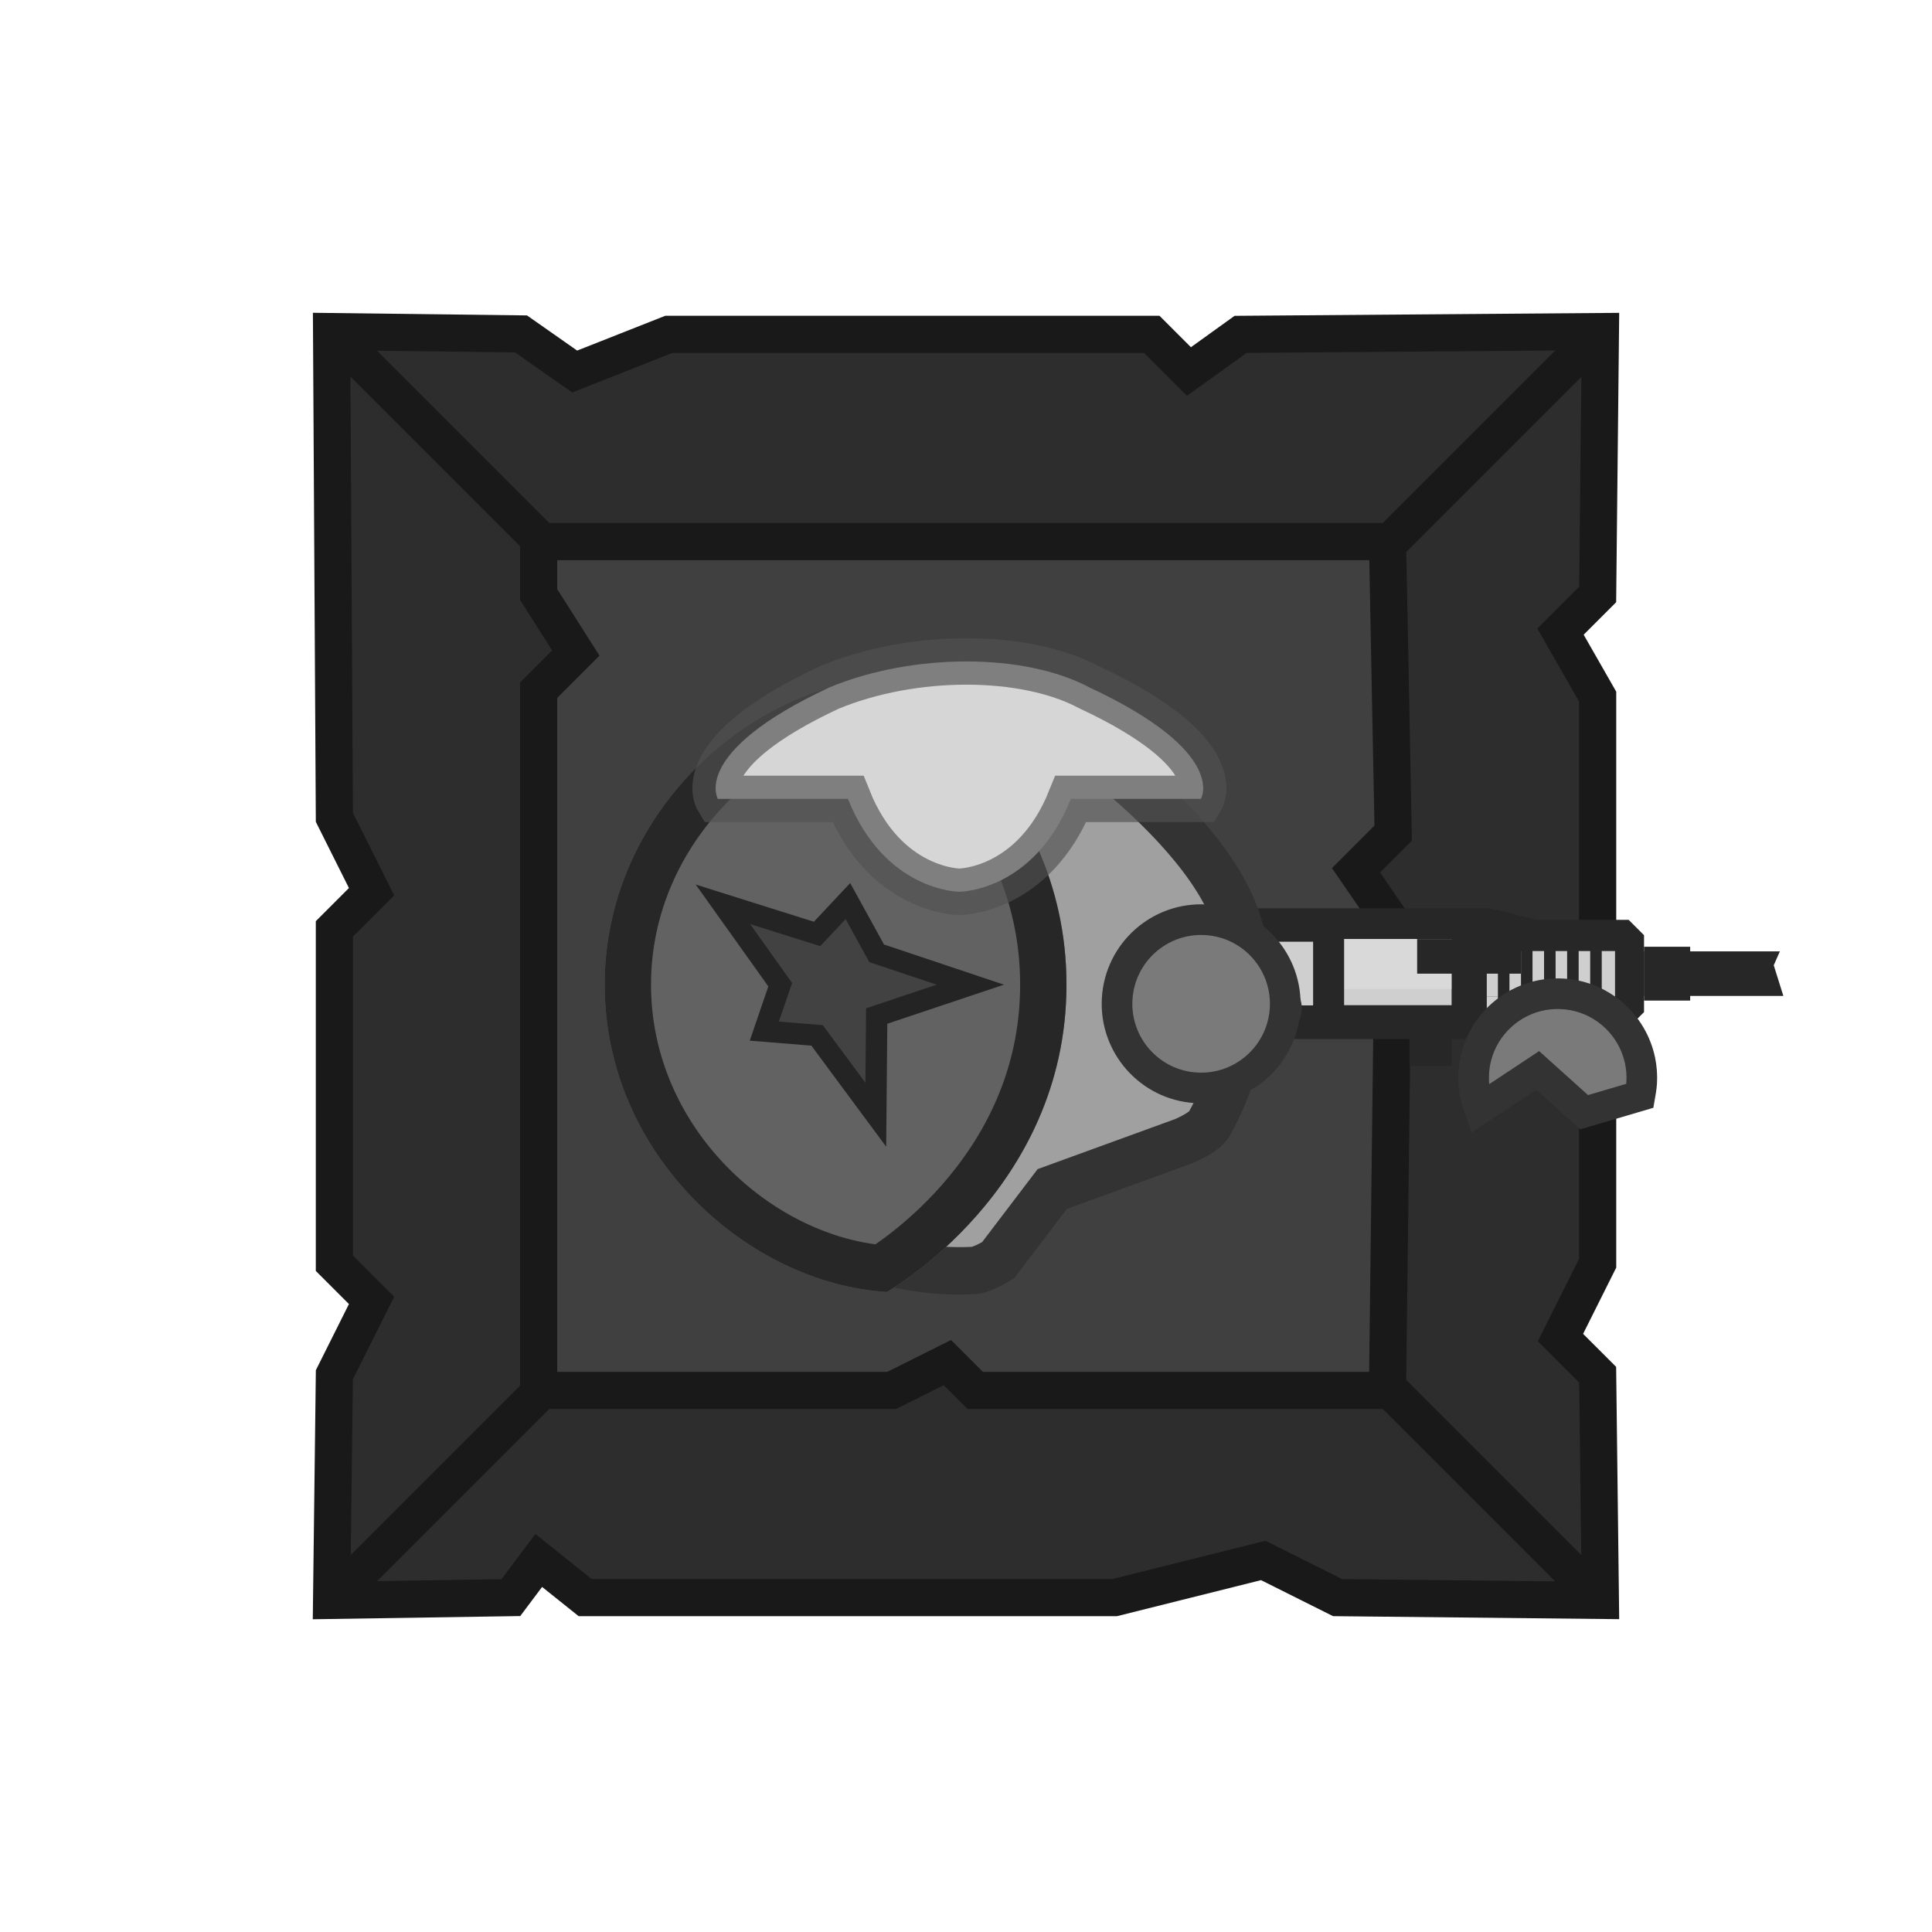
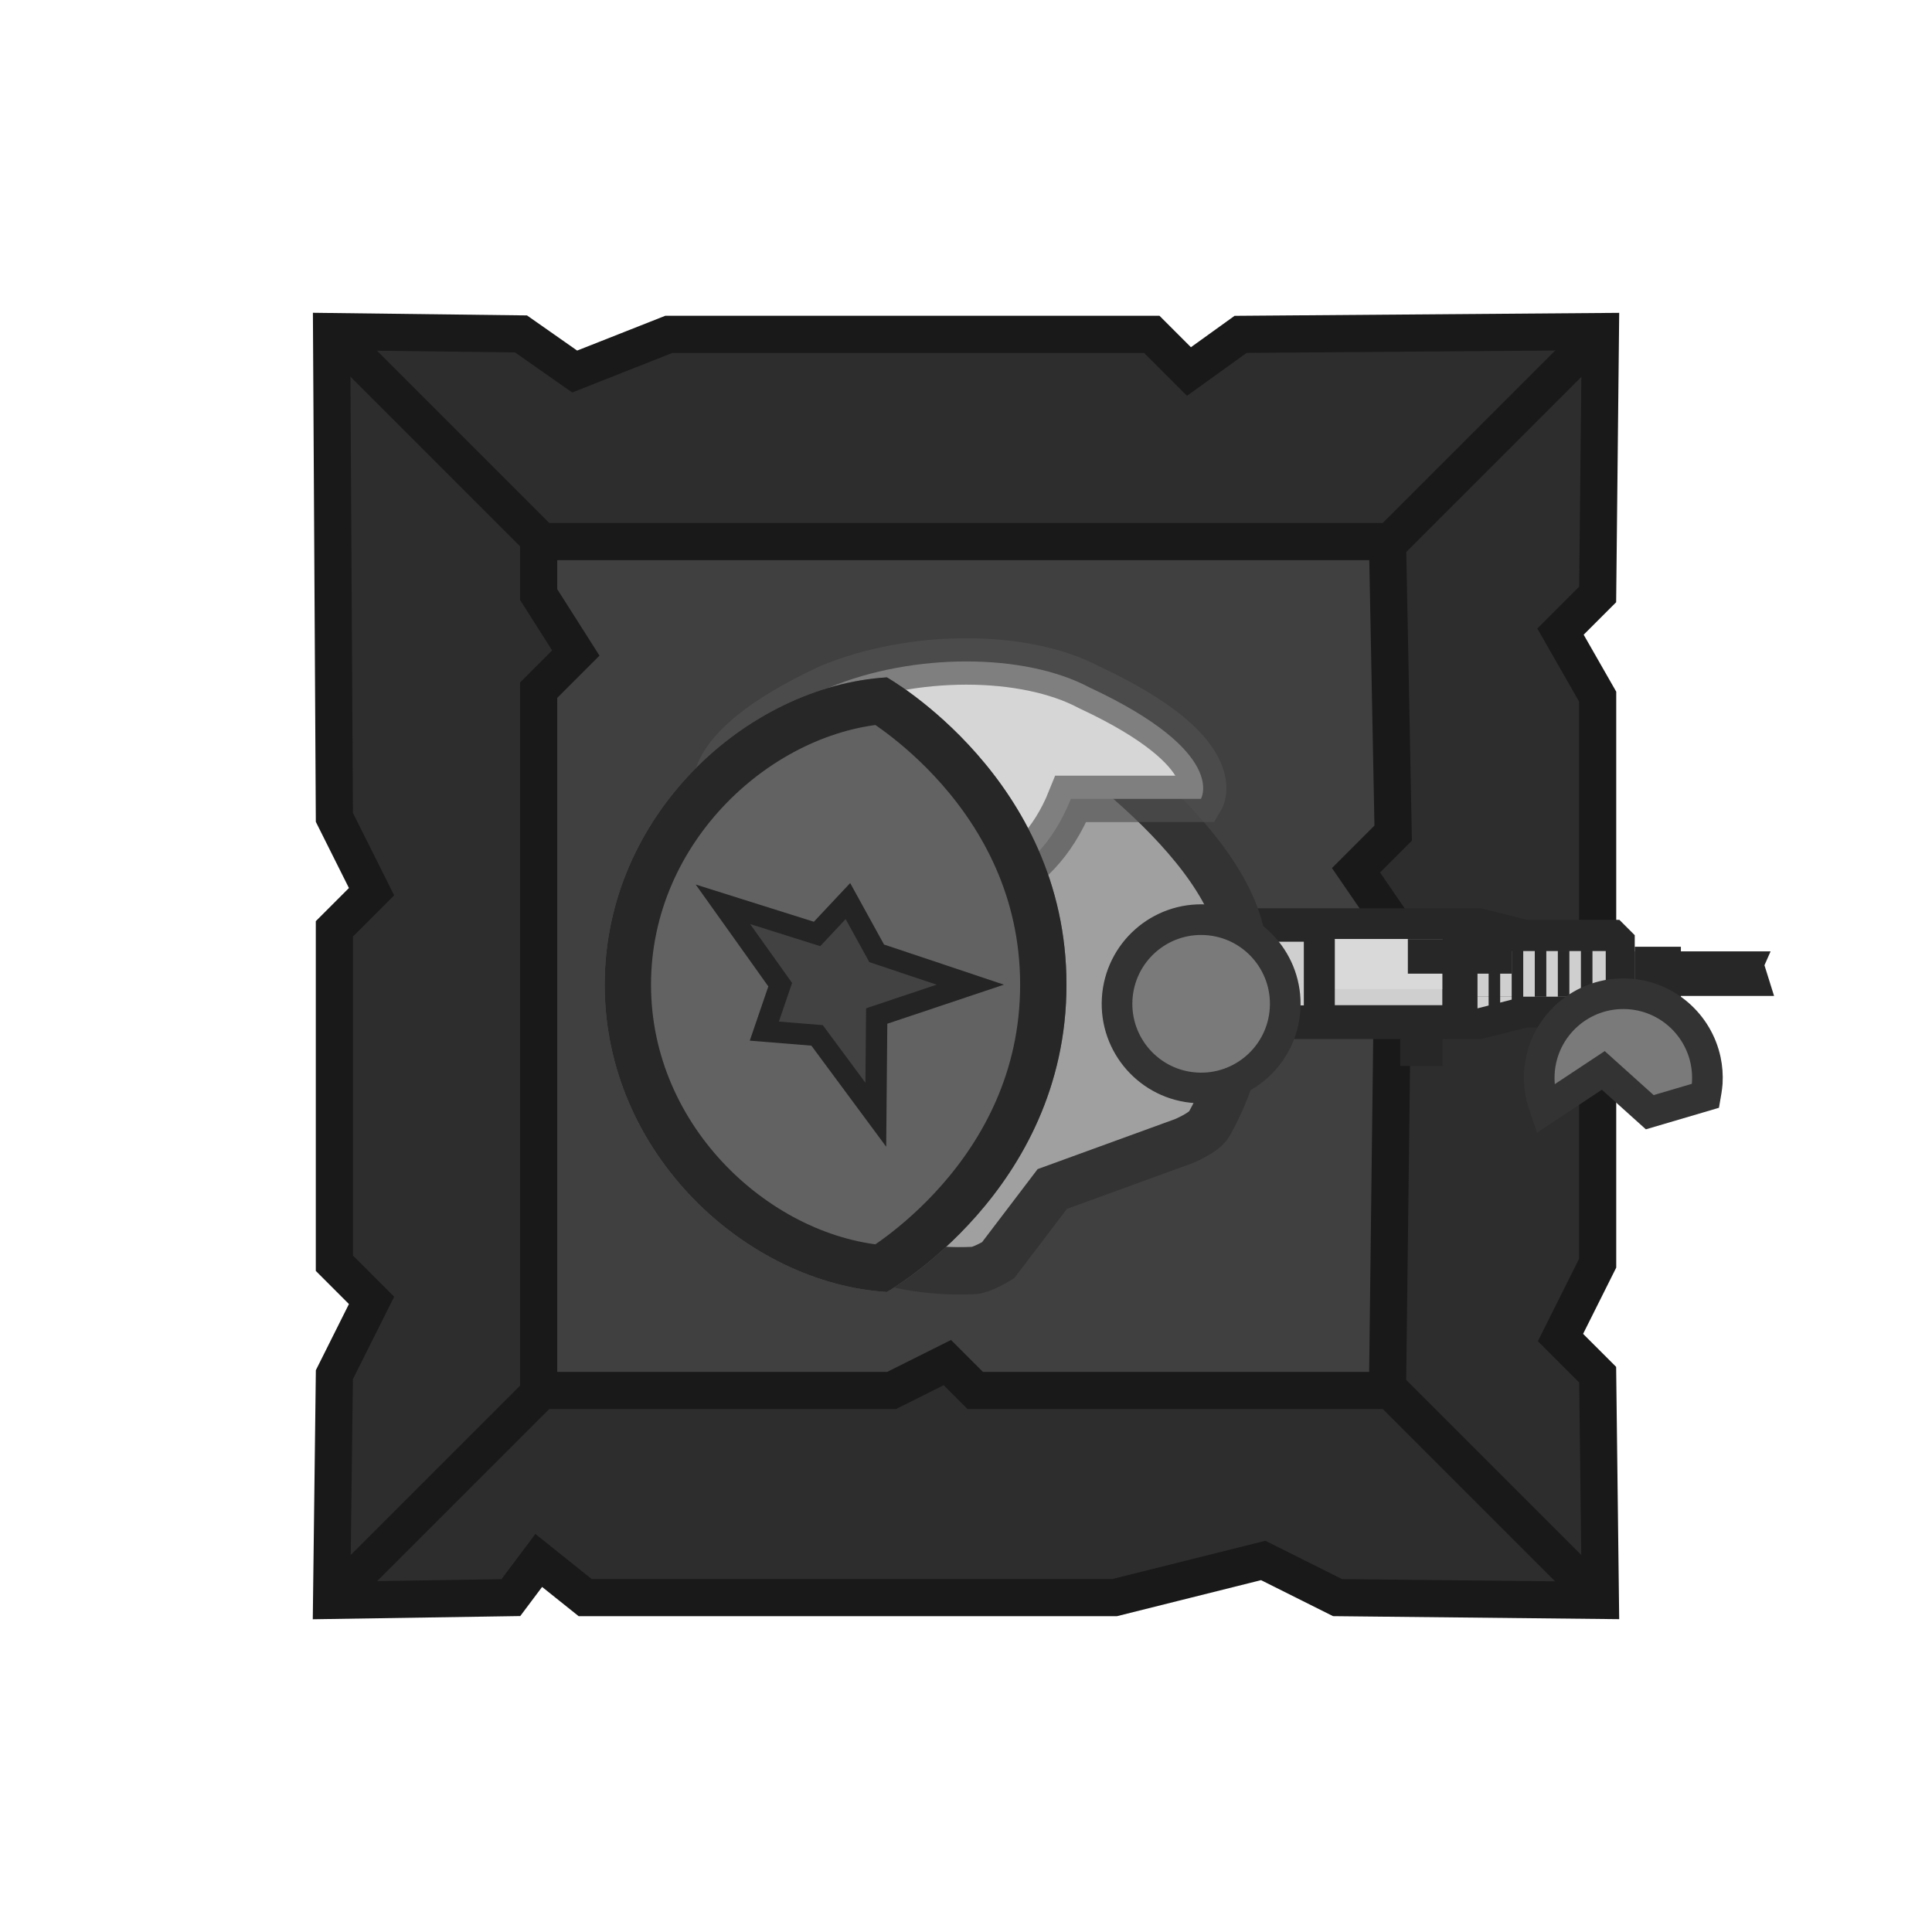
<svg xmlns="http://www.w3.org/2000/svg" width="416" height="416" viewBox="0 0 110.067 110.067" version="1.1" id="svg8">
  <defs id="defs12">
    <clipPath id="b">
      <path style="fill:#252525;fill-opacity:0.601;stroke-width:12.537" d="m 188,128 c 0,80 -69.756,119.362 -69.756,119.362 C 64,244 8.638,193.922 8.638,128 8.638,62.078 64,12 118.244,8.638 118.244,8.638 188,48 188,128 Z" id="path5" />
    </clipPath>
  </defs>
  <path style="fill:#2d2d2d;stroke:#191919;stroke-width:2.117;stroke-opacity:1" clip-path="none" d="m 18.891,18.891 10.792,0.133 3.057,2.142 5.361,-2.117 27.517,0 2.117,2.117 2.943,-2.117 20.499,-0.159 -0.158,14.976 -2.117,2.117 2.117,3.704 v 32.279 l -2.117,4.233 2.117,2.117 L 91.175,91.175 76.2,91.017 71.967,88.9 63.5,91.017 H 33.338 l -2.646,-2.117 -1.588,2.117 -10.213,0.158 0.159,-12.858 2.117,-4.233 -2.117,-2.117 V 52.917 l 2.117,-2.117 -2.117,-4.233 z" id="rect2" />
  <path d="m 30.687,30.854 h 48.36 l 0.323,16.61 -2.117,2.117 2.117,3.084 -0.323,26.55 H 55.558 l -1.588,-1.588 -3.175,1.588 H 30.687 V 39.32 l 2.117,-2.117 -2.117,-3.331 z" id="path4" style="fill:#404040;stroke:#191919;stroke-width:2.117" />
  <path d="M91.017 19.05l-12.7 12.7M91.017 91.017l-12.7-12.7M19.05 91.017l12.7-12.7M19.05 19.05l12.7 12.7" fill="none" stroke="#191919" stroke-width="2.117" id="path6" />
  <circle style="fill:#000000;fill-opacity:0.283;stroke:none;stroke-width:3.175;stroke-miterlimit:4;stroke-dasharray:none;stroke-opacity:1" id="path821" cx="55.034" cy="55.034" r="11.707" />
-   <g id="g1" transform="translate(-37.04178)">
+   <g id="g1" transform="translate(-37.57095)">
    <path style="fill:#272727;fill-opacity:1;stroke:none;stroke-width:1.323;stroke-linecap:round;stroke-opacity:1" d="m 130.703,54.2 v 2.54 h 7.938 l -0.548,-1.749 0.349,-0.791 z" id="path1" />
    <path style="fill:#272727;fill-opacity:1;stroke:none;stroke-width:1px;stroke-linecap:butt;stroke-linejoin:miter;stroke-opacity:1" d="m 130.703,53.279 v 4.382 l -0.876,0.876 h -5.258 l -2.629,0.657 h -14.897 l -1.753,-0.438 v -6.572 l 1.753,-0.438 h 14.897 l 2.629,0.657 h 5.258 z" id="path33-4" />
    <rect style="fill:#cfcfcf;fill-opacity:1;stroke:none;stroke-width:1.693;stroke-linecap:round" id="rect2-1" width="4.637" height="3.628" x="-111.859" y="53.65" transform="scale(-1,1)" />
    <path style="fill:#cfcfcf;fill-opacity:1;stroke:none;stroke-width:1.693;stroke-linecap:round" d="m 121.742,57.447 2.62,-0.669 h -2.62 z" id="path6-6" />
    <rect style="fill:#cfcfcf;fill-opacity:1;stroke:none;stroke-width:1.693;stroke-linecap:round" id="rect2-3" width="6.159" height="3.768" x="-119.753" y="53.498" transform="scale(-1,1)" />
    <rect style="fill:#cfcfcf;fill-opacity:1;stroke:none;stroke-width:1.693;stroke-linecap:round" id="rect2-3-6" width="7.309" height="2.599" x="-129.051" y="54.182" transform="scale(-1,1)" />
    <path style="fill:#272727;fill-opacity:1;stroke:none;stroke-width:0.265px;stroke-linecap:butt;stroke-linejoin:miter;stroke-opacity:1" d="m 130.703,53.937 h 2.629 v 3.067 h -2.629 z" id="path4-9" />
    <path style="fill:#d9d9d9;fill-opacity:1;stroke:none;stroke-width:0.265px;stroke-linecap:butt;stroke-linejoin:miter;stroke-opacity:1" d="m 119.75,53.498 v 2.848 h -6.134 v -2.848 z" id="path39-1" />
    <path style="fill:#272727;fill-opacity:1;stroke:none;stroke-width:0.265px;stroke-linecap:butt;stroke-linejoin:miter;stroke-opacity:1" d="M 128.294,54.156 V 56.785 H 127.636 V 54.156 Z" id="path13-2" />
    <path style="fill:#272727;fill-opacity:1;stroke:none;stroke-width:0.265px;stroke-linecap:butt;stroke-linejoin:miter;stroke-opacity:1" d="m 126.979,54.156 v 2.629 h -0.657 v -2.629 z" id="path13-7-0" />
    <path style="fill:#272727;fill-opacity:1;stroke:none;stroke-width:0.265px;stroke-linecap:butt;stroke-linejoin:miter;stroke-opacity:1" d="m 125.665,54.156 v 2.629 h -0.657 v -2.629 z" id="path13-8-4" />
    <path style="fill:#272727;fill-opacity:1;stroke:none;stroke-width:0.265px;stroke-linecap:butt;stroke-linejoin:miter;stroke-opacity:1" d="m 124.35,53.717 v 3.505 h -0.657 v -3.505 z" id="path13-4-4" />
    <path style="fill:#272727;fill-opacity:1;stroke:none;stroke-width:0.265px;stroke-linecap:butt;stroke-linejoin:miter;stroke-opacity:1" d="m 123.036,53.498 v 3.943 h -0.657 v -3.943 z" id="path13-4-7-5" />
    <path style="fill:#272727;fill-opacity:1;stroke:none;stroke-width:0.265px;stroke-linecap:butt;stroke-linejoin:miter;stroke-opacity:1" d="m 105.291,52.184 -1.753,0.876 -8.763,0.657 -0.438,0.438 v 2.629 l 0.438,0.438 8.763,0.657 1.753,0.876 z" id="path23-9" />
    <path style="fill:#272727;fill-opacity:1;stroke:none;stroke-width:1px;stroke-linecap:butt;stroke-linejoin:miter;stroke-opacity:1" d="M 119.75,57.88 V 60.728 h -2.41 v -2.848 z" id="path31-7" />
    <path style="fill:#272727;fill-opacity:1;stroke:none;stroke-width:0.265px;stroke-linecap:butt;stroke-linejoin:miter;stroke-opacity:1" d="m 123.693,53.498 v 1.972 h -1.972 v 1.972 h -1.972 V 55.47 h -1.972 v -1.972 z" id="path34-5" />
    <circle style="fill:#272727;fill-opacity:1;fill-rule:evenodd;stroke:#333333;stroke-width:2.117;stroke-dasharray:none;stroke-opacity:1" id="path36-3" cx="57.442" cy="-109.453" r="0.693" clip-path="none" transform="rotate(90)" />
    <circle style="fill:#cfcfcf;fill-opacity:1;fill-rule:evenodd;stroke-width:1" id="circle38-9" cx="57.442" cy="-109.453" r="1.009" transform="rotate(90)" />
    <path style="fill:#272727;fill-opacity:1;stroke:none;stroke-width:0.265px;stroke-linecap:butt;stroke-linejoin:miter;stroke-opacity:1" d="m 111.863,57.442 v -3.943 h 1.753 v 3.943 z" id="path38-0" />
    <circle style="fill:#272727;fill-opacity:1;fill-rule:evenodd;stroke-width:0.265" id="path40-5" cx="57.442" cy="-109.453" r="0.657" transform="rotate(90)" />
    <rect style="fill:#272727;fill-opacity:1;stroke:none;stroke-width:2.117;stroke-linejoin:round;stroke-miterlimit:10;stroke-dasharray:none;stroke-opacity:1" id="rect41-5" width="0.876" height="0.438" x="56.346" y="-109.672" transform="rotate(90)" />
    <rect style="fill:#272727;fill-opacity:1;stroke:none;stroke-width:2.117;stroke-linejoin:round;stroke-miterlimit:10;stroke-dasharray:none;stroke-opacity:1" id="rect41-2-6" width="0.876" height="0.438" x="-91.952" y="-84.032" transform="rotate(165)" />
    <rect style="fill:#272727;fill-opacity:1;stroke:none;stroke-width:2.117;stroke-linejoin:round;stroke-miterlimit:10;stroke-dasharray:none;stroke-opacity:1" id="rect41-2-9-3" width="0.876" height="0.438" x="-105.568" y="65.849" transform="rotate(-120)" />
    <rect style="fill:#272727;fill-opacity:1;stroke:none;stroke-width:2.117;stroke-linejoin:round;stroke-miterlimit:10;stroke-dasharray:none;stroke-opacity:1" id="rect41-2-2-2" width="0.876" height="0.438" x="3.885" y="123.291" transform="rotate(-60)" />
    <rect style="fill:#272727;fill-opacity:1;stroke:none;stroke-width:2.117;stroke-linejoin:round;stroke-miterlimit:10;stroke-dasharray:none;stroke-opacity:1" id="rect41-2-0-6" width="0.876" height="0.438" x="119.495" y="26.937" transform="rotate(15)" />
  </g>
  <path id="ellipse10" d="m 55.64,39.825 c 0.519,0.031 1.032,0.087 1.536,0.165 0.547,0.085 1.611,0.335 1.611,0.335 0,0 11.006,6.906 11.976,13.313 0.076,0.5 0.129,1.007 0.158,1.52 0.036,0.633 0.035,1.275 -0.004,1.923 -0.153,2.526 -0.873,4.884 -2.028,6.955 -0.277,0.496 -1.456,0.978 -1.456,0.978 l -7.484,2.724 -3.088,4.06 c 0,0 -0.909,0.558 -1.384,0.582 -0.594,0.029 -1.196,0.026 -1.804,-0.01 C 44.693,71.826 37.853,64.1 38.396,55.113 38.939,46.126 46.66,39.281 55.64,39.825 Z" style="fill:#a0a0a0;stroke:#333333;stroke-width:2.7;stroke-miterlimit:10" />
  <ellipse id="ellipse14" stroke-miterlimit="10" ry="4.792" rx="4.795" transform="matrix(0.06031685,-0.9981793,0.9981751,0.06038654,0,0)" cy="71.754" cx="-52.951" style="fill:#7a7a7a;stroke:#333333;stroke-width:1.746;stroke-miterlimit:10" />
-   <path id="ellipse16" d="m 89.033,56.621 c 2.198,0.133 3.96,1.729 4.398,3.784 0.088,0.415 0.123,0.848 0.096,1.292 -0.015,0.249 -0.1,0.73 -0.1,0.73 l -3.177,0.936 -2.646,-2.381 -3.315,2.195 c 0,0 -0.202,-0.59 -0.259,-0.901 -0.068,-0.374 -0.093,-0.761 -0.069,-1.158 0.16,-2.643 2.431,-4.657 5.072,-4.497 z" style="fill:#7a7a7a;stroke:#333333;stroke-width:1.746;stroke-miterlimit:10" />
+   <path id="ellipse16" d="m 92.77,56.621 c 2.198,0.133 3.96,1.729 4.398,3.784 0.088,0.415 0.123,0.848 0.096,1.292 -0.015,0.249 -0.1,0.73 -0.1,0.73 l -3.177,0.936 -2.646,-2.381 -3.315,2.195 c 0,0 -0.202,-0.59 -0.259,-0.901 -0.068,-0.374 -0.093,-0.761 -0.069,-1.158 0.16,-2.643 2.431,-4.657 5.072,-4.497 z" style="fill:#7a7a7a;stroke:#333333;stroke-width:1.746;stroke-miterlimit:10" />
+   <path id="path22" d="m 47.249,39.163 c -7.937,3.704 -6.35,6.35 -6.35,6.35 h 7.408 c 2.117,5.292 6.35,5.292 6.35,5.292 0,0 4.234,0 6.35,-5.292 h 7.409 c 0,0 1.587,-2.646 -6.35,-6.35 -3.704,-1.974 -10.054,-1.974 -14.817,0 z" style="fill:#d6d6d6;stroke:#515151;stroke-width:2.646;stroke-opacity:0.655" />
  <path id="path18" clip-path="url(#b)" d="m 188,128 c 0,80 -69.756,119.362 -69.756,119.362 C 64,244 8.638,193.922 8.638,128 8.638,62.078 64,12 118.244,8.638 118.244,8.638 188,48 188,128 Z" transform="matrix(0.14668,0,0,0.14668,33.18179,37.32227)" style="fill:#626262;stroke:#272727;stroke-width:36" />
  <path style="fill:#424242;stroke:#242424;stroke-width:1.217" id="path20" d="m 55.279,56.097 -5.333,1.786 -0.051,5.624 -3.346,-4.52 -3.005,-0.244 0.905,-2.646 -3.265,-4.579 5.364,1.69 1.758,-1.873 1.639,2.976 z" />
-   <path id="path22" d="m 47.249,39.163 c -7.937,3.704 -6.35,6.35 -6.35,6.35 h 7.408 c 2.117,5.292 6.35,5.292 6.35,5.292 0,0 4.234,0 6.35,-5.292 h 7.409 c 0,0 1.587,-2.646 -6.35,-6.35 -3.704,-1.974 -10.054,-1.974 -14.817,0 z" style="fill:#d6d6d6;stroke:#515151;stroke-width:2.646;stroke-opacity:0.655" />
</svg>
